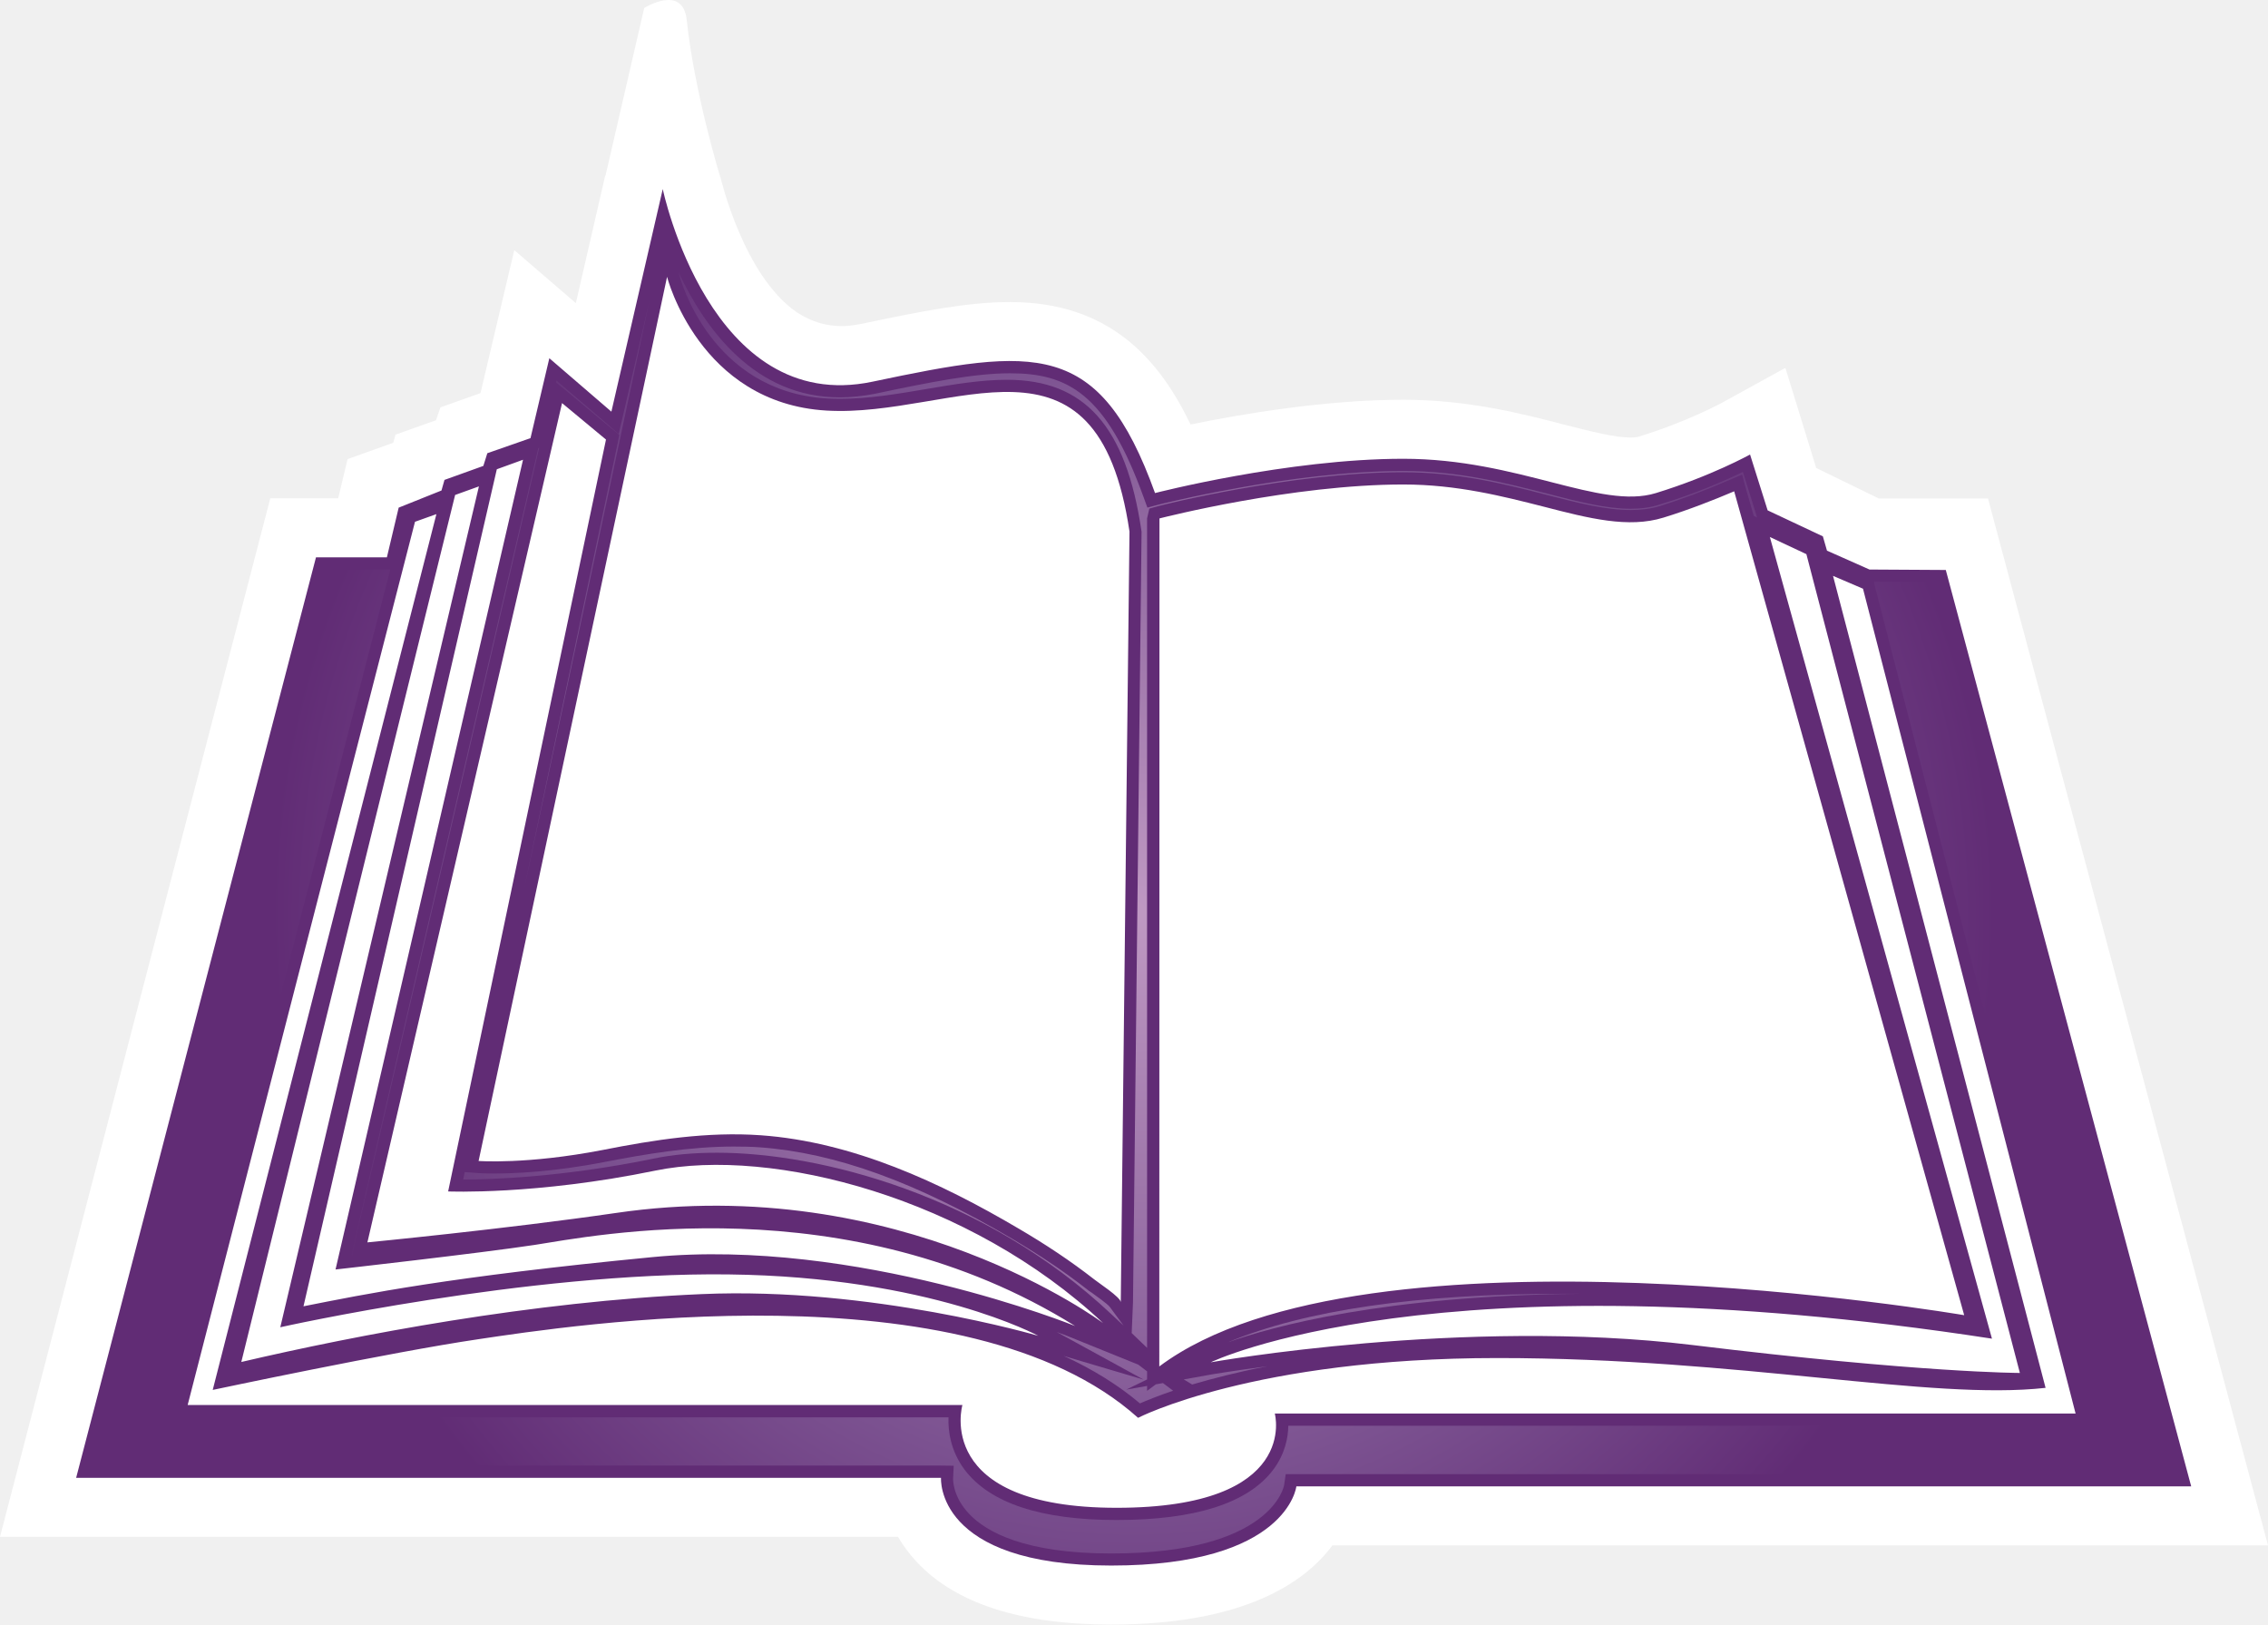
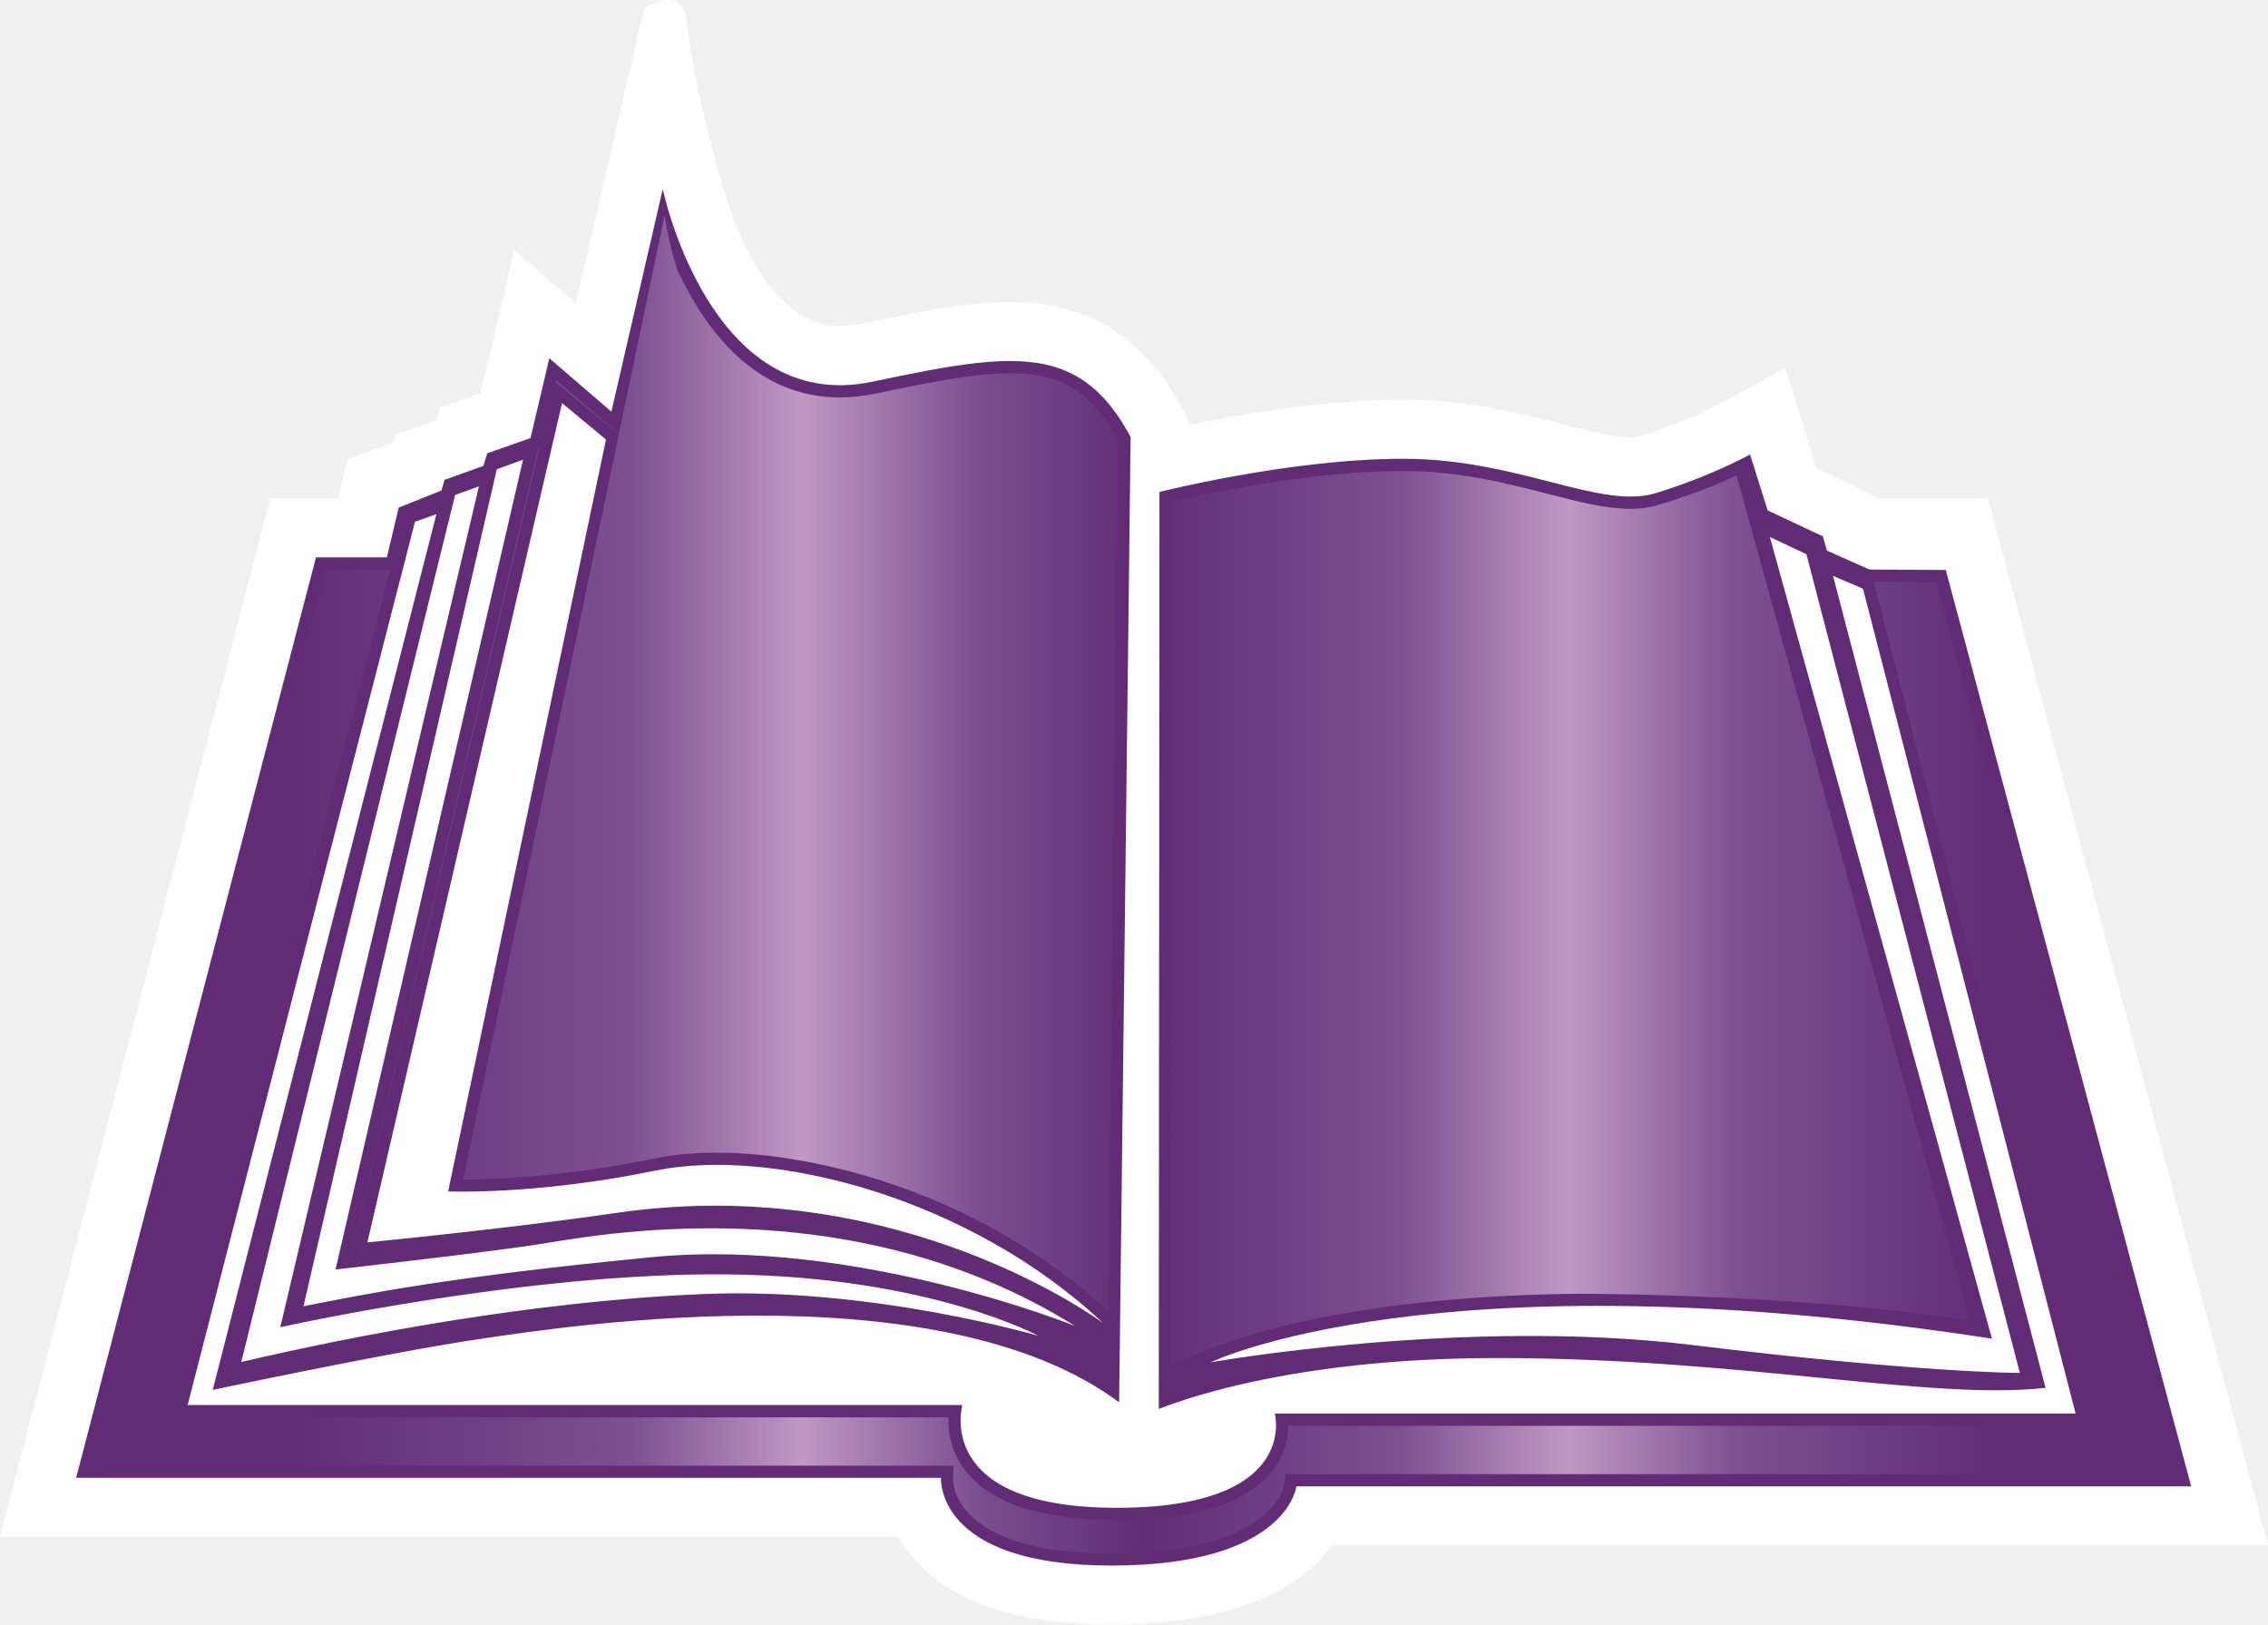
- <svg xmlns="http://www.w3.org/2000/svg" version="1.1" width="600" height="429.723">
-   <radialGradient cx="0" cy="0" r="1" fx="0" fy="0" id="radialGradient470" gradientUnits="userSpaceOnUse" gradientTransform="matrix(21.29529,0,0,-21.29529,665.4932,369.6245)" spreadMethod="pad">
-     <stop style="stop-color:#bf99c3" offset="0" />
-     <stop style="stop-color:#7b5190" offset="0.663" />
-     <stop style="stop-color:#612c75" offset="1" />
-   </radialGradient>
+ <svg xmlns="http://www.w3.org/2000/svg" xmlns:xlink="http://www.w3.org/1999/xlink" version="1.1" width="600" height="429.723">
+   <linearGradient id="linearGradient2989">
+     <stop style="stop-color:#612c75;" offset="0" />
+     <stop style="stop-color:#7b5190;" offset="0.2" />
+     <stop style="stop-color:#bf99c3;" offset="0.3" />
+     <stop style="stop-color:#7b5190;" offset="0.4" />
+     <stop style="stop-color:#612c75;" offset="0.5" />
+     <stop style="stop-color:#7b5190;" offset="0.65" />
+     <stop style="stop-color:#bf99c3;" offset="0.75" />
+     <stop style="stop-color:#7b5190;" offset="0.85" />
+     <stop style="stop-color:#612c75;" offset="1" />
+   </linearGradient>
+   <linearGradient xlink:href="#linearGradient2989" id="linearGradient2995" x1="76.895" y1="247.206" x2="527.624" y2="247.206" gradientUnits="userSpaceOnUse" />
  <path d="m 525.924,131.85 -28.911,0 c -0.462,-0.215 -16.534,-8.058 -16.534,-8.058 l -8.144,-26.44 -0.172,0.086 0,-0.043 -16.695,9.186 c -0.086,0.043 -9.153,4.996 -21.992,8.939 -0.333,0.086 -0.967,0.215 -2.138,0.215 -4.115,0 -10.249,-1.558 -17.34,-3.363 -11.41,-2.976 -25.72,-6.629 -42.759,-6.629 -20.563,0 -42.598,3.739 -56.274,6.543 -8.401,-17.501 -21.616,-32.391 -47.765,-32.391 -11.162,0 -23.453,2.428 -39.611,5.834 -1.096,0.205 -2.224,0.376 -3.277,0.462 -5.2,0.376 -9.691,-1.053 -13.558,-3.61 -14.181,-9.82 -20.058,-35.464 -20.187,-35.797 l -0.043,0 c -0.034,-0.172 -6.79,-22.121 -8.853,-41.513 -1.042,-9.605 -11.248,-3.148 -11.248,-3.148 -4.523,19.607 -10.196,44.242 -10.239,44.36 l -0.086,0 -7.757,33.702 -16.287,-14.02 -8.939,37.817 -10.615,3.782 -1.139,3.395 -10.743,3.814 -0.58,2.149 c -6.715,2.385 -12.086,4.319 -12.086,4.319 0,0 -2.267,9.486 -2.482,10.367 l -17.963,0 L 0,406.518 l 237.57,0 c 1.268,2.181 2.858,4.405 4.91,6.586 10.249,11.044 27.578,16.62 51.461,16.62 35.292,0 51.321,-11.205 58.541,-20.939 l 247.518,0 -74.076,-276.934 z" style="fill:#ffffff" />
  <path d="m 337.248,373.911 c 0,0 6.833,24.925 -41.846,24.925 -48.722,0 -40.793,-27.192 -40.793,-27.192 l -204.963,0 60.142,-233.627 5.662,-2.02 -59.175,231.661 c 0,0 47.003,-9.991 70.38,-13.429 23.421,-3.481 129.093,-19.94 174.42,20.81 0,0 30.544,-15.814 95.09,-15.814 64.547,0 114.407,11.291 144.994,7.886 l -56.231,-214.783 7.929,3.395 56.242,218.189 -211.85,0 z M 120.402,130.926 l 6.296,-2.267 -52.546,222.422 c 0,0 65.309,-14.643 118.608,-13.977 53.287,0.634 81.919,16.244 81.919,16.244 0,0 -44.199,-13.01 -89.063,-11.034 -44.854,1.923 -91.233,10.819 -121.777,17.952 L 120.402,130.926 z m 11.034,-6.801 6.93,-2.514 -49.602,214.192 c 0,0 38.354,-4.319 52.664,-6.5 14.901,-2.267 82.51,-16.244 142.985,21.444 0,0 -57.875,-23.421 -111.796,-18.221 -53.975,5.211 -76.053,9.787 -92.329,13.01 L 131.435,124.126 z m 17.254,-17.501 11.624,9.648 -41.76,198.883 c 0,0 23.131,1.01 54.77,-5.501 31.016,-6.371 83.262,7.22 118.511,40.331 0,0 -53.588,-40.202 -128.964,-29.125 -29.201,4.244 -65.675,7.768 -65.675,7.768 0.043,-0.086 51.493,-222.003 51.493,-222.003 m 27.783,-33.401 c 0,0 8.477,33.401 42.179,35.378 33.691,2.009 71.637,-25.731 80.157,32.015 0,0 -2.31,203.792 -2.31,203.835 0,-1.3 -6.092,-5.254 -6.93,-5.963 -6.339,-4.953 -13.128,-9.443 -20.101,-13.515 -20.692,-12.205 -43.941,-22.948 -68.199,-24.678 -14.138,-0.999 -28.116,1.182 -41.921,3.911 -19.972,3.857 -32.735,2.89 -32.735,2.89 L 176.472,73.223 z M 306.736,137.136 c 0.333,-0.086 0.505,-0.129 0.505,-0.129 0.376,-0.086 34.701,-8.853 63.999,-8.853 14.224,0 26.44,3.148 37.183,5.877 12,3.105 22.368,5.748 31.639,2.89 6.543,-2.009 13.182,-4.609 18.715,-6.962 l 60.851,217.931 c 0,0 -158.541,-27.192 -212.935,13.558 l 0.043,-224.312 z m 171.143,9.443 56.478,216.588 c 0,0 -26.053,0 -86.657,-7.391 -60.604,-7.338 -127.407,4.577 -127.407,4.577 0,0 59.465,-28.911 206.682,-6.253 l -58.756,-212.054 9.658,4.534 z m 36.882,4.19 -20.187,-0.118 -11.248,-4.996 -1.085,-3.782 -14.611,-6.876 -4.652,-14.772 c 0,0 -10.153,5.662 -24.893,10.196 -14.729,4.534 -36.259,-9.067 -66.846,-9.067 -30.554,0 -65.675,9.067 -65.675,9.067 C 290.868,89.629 273.872,91.896 230.812,100.963 187.806,110.02 175.333,50.007 175.333,50.007 l -13.59,58.885 -16.416,-14.138 -4.985,21.143 -11.42,3.986 -1.053,3.363 -10.281,3.696 -0.795,2.804 -11.324,4.534 -3.116,13.139 -18.758,0 -63.451,243.489 228.803,0 c 0,0 -1.719,23.206 45.026,23.206 46.712,0 48.979,-20.939 48.979,-20.939 l 236.732,0 -64.923,-242.404 z" style="fill:#612c75" />
-   <g transform="matrix(10.74345,0,0,-10.74345,-6849.785,4212.426)">
-     <path d="m 654.297,385.352 c 0.027,-0.122 0.777,-2.903 3.648,-3.071 l 0,0 c 0.106,-0.004 0.211,-0.008 0.321,-0.008 l 0,0 c 0.699,0 1.425,0.122 2.132,0.243 l 0,0 c 0.692,0.117 1.348,0.226 1.973,0.226 l 0,0 c 1.914,0 2.938,-1.14 3.317,-3.742 l 0,0 c 0,0 -0.211,-18.918 -0.211,-18.973 l 0,0 -0.032,-0.757 0.379,-0.364 0,20.422 0.055,0.242 0.223,0.063 c 0.027,0.008 3.25,0.832 6.031,0.832 l 0,0 c 1.355,0 2.512,-0.293 3.539,-0.559 l 0,0 c 0.742,-0.191 1.445,-0.371 2.058,-0.371 l 0,0 c 0.266,0 0.504,0.031 0.719,0.098 l 0,0 c 0.508,0.156 1.067,0.363 1.711,0.64 l 0,0 0.317,0.133 0.089,-0.332 0.196,-0.683 0.082,-0.039 -0.024,0.082 -0.324,1.039 c -0.398,-0.192 -1.129,-0.524 -2.055,-0.805 l 0,0 c -0.214,-0.07 -0.449,-0.102 -0.711,-0.102 l 0,0 c -0.609,0 -1.277,0.172 -2.05,0.372 l 0,0 c -1.024,0.261 -2.18,0.558 -3.547,0.558 l 0,0 c -2.77,0 -6.004,-0.824 -6.039,-0.832 l 0,0 -0.262,-0.07 -0.094,0.258 c -0.926,2.562 -1.875,3.05 -3.293,3.05 l 0,0 c -0.867,0 -1.968,-0.218 -3.32,-0.504 l 0,0 c -0.297,-0.058 -0.586,-0.089 -0.863,-0.089 l 0,0 c -2.09,-0.004 -3.317,1.671 -3.981,3.093 l 0,0 0.016,-0.05 z m -1.371,-3.461 -0.114,-0.485 -0.374,0.324 -1.157,0.993 -0.011,-0.047 0.343,-0.281 1.078,-0.895 0.137,-0.113 -0.035,-0.18 -2.309,-11 3.09,14.496 -0.648,-2.812 z m -2.094,-0.832 -0.082,-0.356 -4.523,-19.519 c 0.011,0 0.019,0 0.031,0 l 0,0 0.074,0.378 c 0.004,0.004 0.004,0.016 4.523,19.504 l 0,0 -0.023,-0.007 z m -3.727,-2.989 -1.515,0 -5.75,-22.062 20.906,0 0.316,-0.004 -0.015,-0.316 c 0,-0.016 -0.016,-0.438 0.398,-0.872 l 0,0 c 0.422,-0.445 1.371,-0.972 3.496,-0.972 l 0,0 c 3.973,0 4.258,1.672 4.258,1.687 l 0,0 0.039,0.266 0.262,0 21.645,0 -5.883,21.965 -1.539,0.008 0.019,-0.098 5.235,-20.309 0.097,-0.375 -0.39,0 -19.383,0 c -0.004,-0.285 -0.074,-0.691 -0.379,-1.093 l 0,0 c -0.621,-0.813 -1.914,-1.227 -3.852,-1.227 l 0,0 c -1.863,0 -3.121,0.418 -3.742,1.242 l 0,0 c -0.348,0.469 -0.406,0.961 -0.394,1.285 l 0,0 -18.739,0 -0.386,0 0.097,0.379 5.282,20.496 -0.083,0 z m 5.364,-14.586 c -1.278,-0.25 -2.254,-0.285 -2.723,-0.285 l 0,0 c -0.266,0 -0.406,0.012 -0.406,0.012 l 0,0 -0.32,0.023 -0.036,-0.183 c 0.688,0 2.457,0.058 4.668,0.511 l 0,0 c 0.477,0.102 1.008,0.149 1.582,0.149 l 0,0 c 2.528,0 6.59,-1.039 9.711,-3.977 l 0,0 0.301,-0.281 -0.34,0.461 c -0.054,0.074 -0.344,0.277 -0.441,0.348 l 0,0 c -0.063,0.039 -0.11,0.074 -0.121,0.086 l 0,0 c -0.528,0.414 -1.125,0.816 -1.832,1.238 l 0,0 c -2.383,1.406 -4.364,2.121 -6.223,2.258 l 0,0 c -0.211,0.015 -0.426,0.019 -0.641,0.019 l 0,0 c -1.078,0 -2.164,-0.183 -3.179,-0.379 m 15.343,-4.441 c 1.09,0.387 3.836,1.148 8.672,1.195 l 0,0 c -0.144,0 -0.289,0 -0.437,0 l 0,0 c -3.57,0 -6.332,-0.402 -8.235,-1.195 m -2.074,-0.918 -1.965,0.582 c 0.715,-0.328 1.344,-0.719 1.875,-1.168 l 0,0 c 0.164,0.07 0.438,0.184 0.817,0.313 l 0,0 -0.25,0.187 -0.176,-0.031 -0.215,-0.16 0,0.121 -0.512,-0.09 0.512,0.25 0,0.199 -0.215,0.164 -1.671,0.676 c -0.004,0.004 -0.129,0.051 -0.34,0.129 l 0,0 2.14,-1.172 z m 1.707,0.133 -0.718,-0.129 0.207,-0.125 c 0.492,0.144 1.105,0.305 1.847,0.449 l 0,0 c -0.828,-0.109 -1.328,-0.195 -1.336,-0.195" style="fill:url(#radialGradient470)" />
-   </g>
+   <path d="m 175.812,57 -11.438,54.688 -0.719,3.125 -4,-3.469 -12.438,-10.688 -0.125,0.5 3.688,3.031 11.594,9.625 1.344,1.094 -40.781,195.125 L 122.531,312 c 7.391,0 26.402,-0.602 50.156,-5.469 5.125,-1.096 10.833,-1.625 17,-1.625 27.159,0 70.782,11.186 104.312,42.75 l 3.25,3 -0.125,-0.188 c 0.954,0.909 1.773,1.698 2.25,2.156 l 1.625,1.562 2.469,2.344 c 1.45,1.674 3.119,3.441 5.125,5.281 5.35,-2.462 3.04,-1.853 16.219,-6.75 11.71,-4.158 41.201,-12.339 93.156,-12.844 0,0 57.818,-0.035 103.188,7.094 l -61.75,-223.594 c -4.276,2.063 -10.458,4.731 -20.406,7.75 -2.299,0.752 -4.81,1.125 -7.625,1.125 -6.543,0 -13.727,-1.851 -22.031,-4 -11.001,-2.804 -23.407,-6 -38.094,-6 -29.759,0 -64.499,8.852 -64.875,8.938 l -2.844,0.75 -1,-2.781 c -9.948,-27.525 -20.141,-32.75 -35.375,-32.75 -9.315,0 -21.131,2.334 -35.656,5.406 -3.191,0.623 -6.305,0.969 -9.281,0.969 -22.454,0.043 -35.648,-17.973 -42.781,-33.25 l 0.188,0.531 c 0.019,0.086 0.16,0.59 0.25,0.906 C 178.556,69.789 177.078,64.575 175.812,57 z m -33.188,61.469 -0.219,0.062 -0.906,3.844 -48.594,209.688 0.344,0 L 94.062,328 c 0.043,-0.043 0.013,-0.163 48.562,-209.531 z m -56.562,32.188 -61.75,237.031 224.594,0 3.406,0.031 -0.188,3.406 c 0,0.172 -0.167,4.681 4.281,9.344 4.534,4.781 14.733,10.469 37.562,10.469 42.684,0 45.75,-17.964 45.75,-18.125 l 0.406,-2.875 2.812,0 232.562,0 -63.219,-235.969 -16.531,-0.094 0.219,1.062 56.219,218.188 1.062,4.031 -4.188,0 -208.25,0 c -0.043,3.062 -0.786,7.4 -4.062,11.719 -6.672,8.734 -20.585,13.188 -41.406,13.188 -20.015,0 -33.516,-4.491 -40.188,-13.344 -3.739,-5.039 -4.348,-10.332 -4.219,-13.812 l -201.344,0 -4.125,0 1.031,-4.062 56.75,-220.188 -0.906,0 -16.281,0 z" style="fill:url(#linearGradient2995)" />
+   <path d="m 296.268,354.043 2.834,-238.227" style="stroke:#612c75;stroke-width:6.5;stroke-miterlimit:4" />
+   <path d="M 306.558,364.848 306.74,131.693" style="stroke:#612c75;stroke-width:6.5;stroke-miterlimit:4" />
+   <path d="m 299.199,107.678 7.557,3.007 -0.216,276.321 -10.592,-6.09 z" style="fill:#ffffff" />
</svg>
